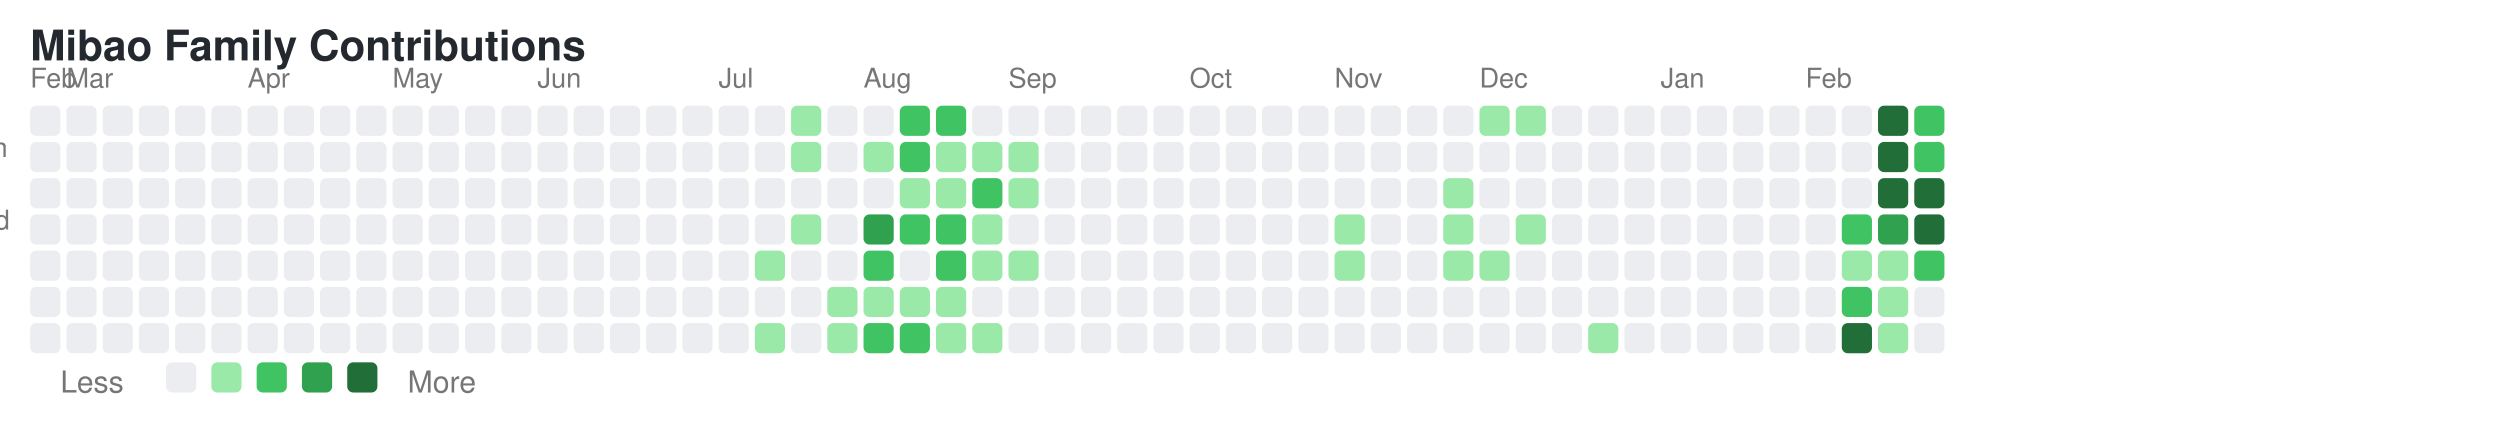
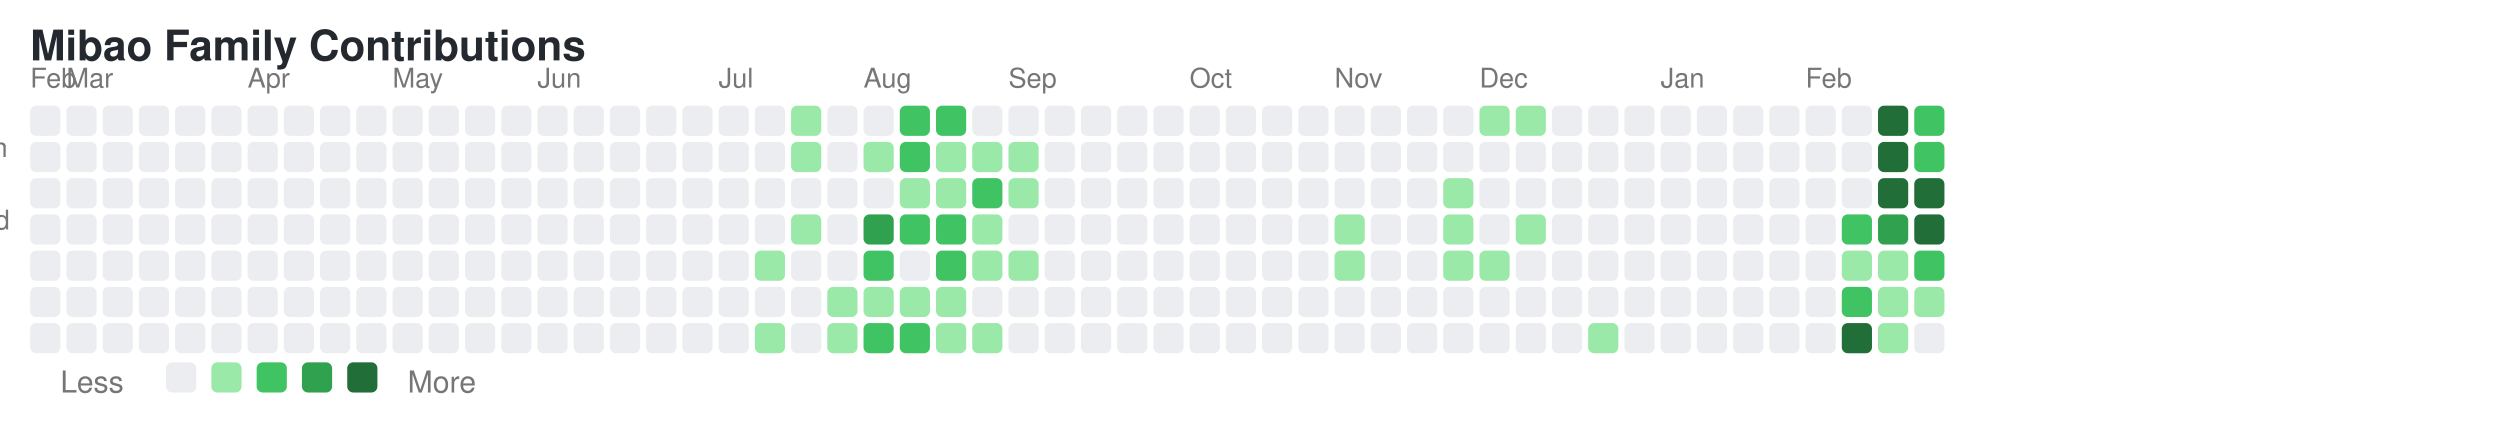
<svg xmlns="http://www.w3.org/2000/svg" width="828" height="140">
  <text x="10" y="20" font-family="-apple-system, BlinkMacSystemFont, Segoe UI, Helvetica, Arial, sans-serif" font-size="14" font-weight="600" fill="#24292f">Mibao Family Contributions</text>
  <g transform="translate(10, 35)">
    <text x="0" y="-6" font-family="-apple-system, BlinkMacSystemFont, Segoe UI, Helvetica, Arial, sans-serif" font-size="9" fill="#767676">Feb</text>
    <text x="12" y="-6" font-family="-apple-system, BlinkMacSystemFont, Segoe UI, Helvetica, Arial, sans-serif" font-size="9" fill="#767676">Mar</text>
    <text x="72" y="-6" font-family="-apple-system, BlinkMacSystemFont, Segoe UI, Helvetica, Arial, sans-serif" font-size="9" fill="#767676">Apr</text>
    <text x="120" y="-6" font-family="-apple-system, BlinkMacSystemFont, Segoe UI, Helvetica, Arial, sans-serif" font-size="9" fill="#767676">May</text>
    <text x="168" y="-6" font-family="-apple-system, BlinkMacSystemFont, Segoe UI, Helvetica, Arial, sans-serif" font-size="9" fill="#767676">Jun</text>
    <text x="228" y="-6" font-family="-apple-system, BlinkMacSystemFont, Segoe UI, Helvetica, Arial, sans-serif" font-size="9" fill="#767676">Jul</text>
    <text x="276" y="-6" font-family="-apple-system, BlinkMacSystemFont, Segoe UI, Helvetica, Arial, sans-serif" font-size="9" fill="#767676">Aug</text>
    <text x="324" y="-6" font-family="-apple-system, BlinkMacSystemFont, Segoe UI, Helvetica, Arial, sans-serif" font-size="9" fill="#767676">Sep</text>
    <text x="384" y="-6" font-family="-apple-system, BlinkMacSystemFont, Segoe UI, Helvetica, Arial, sans-serif" font-size="9" fill="#767676">Oct</text>
    <text x="432" y="-6" font-family="-apple-system, BlinkMacSystemFont, Segoe UI, Helvetica, Arial, sans-serif" font-size="9" fill="#767676">Nov</text>
    <text x="480" y="-6" font-family="-apple-system, BlinkMacSystemFont, Segoe UI, Helvetica, Arial, sans-serif" font-size="9" fill="#767676">Dec</text>
    <text x="540" y="-6" font-family="-apple-system, BlinkMacSystemFont, Segoe UI, Helvetica, Arial, sans-serif" font-size="9" fill="#767676">Jan</text>
    <text x="588" y="-6" font-family="-apple-system, BlinkMacSystemFont, Segoe UI, Helvetica, Arial, sans-serif" font-size="9" fill="#767676">Feb</text>
    <text x="-25" y="17.0" font-family="-apple-system, BlinkMacSystemFont, Segoe UI, Helvetica, Arial, sans-serif" font-size="9" fill="#767676">Mon</text>
    <text x="-25" y="41.0" font-family="-apple-system, BlinkMacSystemFont, Segoe UI, Helvetica, Arial, sans-serif" font-size="9" fill="#767676">Wed</text>
    <text x="-25" y="65.0" font-family="-apple-system, BlinkMacSystemFont, Segoe UI, Helvetica, Arial, sans-serif" font-size="9" fill="#767676">Fri</text>
    <rect x="0" y="0" width="10" height="10" fill="#ebedf0" rx="2" />
    <rect x="0" y="12" width="10" height="10" fill="#ebedf0" rx="2" />
    <rect x="0" y="24" width="10" height="10" fill="#ebedf0" rx="2" />
    <rect x="0" y="36" width="10" height="10" fill="#ebedf0" rx="2" />
    <rect x="0" y="48" width="10" height="10" fill="#ebedf0" rx="2" />
    <rect x="0" y="60" width="10" height="10" fill="#ebedf0" rx="2" />
    <rect x="0" y="72" width="10" height="10" fill="#ebedf0" rx="2" />
    <rect x="12" y="0" width="10" height="10" fill="#ebedf0" rx="2" />
    <rect x="12" y="12" width="10" height="10" fill="#ebedf0" rx="2" />
    <rect x="12" y="24" width="10" height="10" fill="#ebedf0" rx="2" />
    <rect x="12" y="36" width="10" height="10" fill="#ebedf0" rx="2" />
    <rect x="12" y="48" width="10" height="10" fill="#ebedf0" rx="2" />
    <rect x="12" y="60" width="10" height="10" fill="#ebedf0" rx="2" />
    <rect x="12" y="72" width="10" height="10" fill="#ebedf0" rx="2" />
    <rect x="24" y="0" width="10" height="10" fill="#ebedf0" rx="2" />
    <rect x="24" y="12" width="10" height="10" fill="#ebedf0" rx="2" />
    <rect x="24" y="24" width="10" height="10" fill="#ebedf0" rx="2" />
    <rect x="24" y="36" width="10" height="10" fill="#ebedf0" rx="2" />
    <rect x="24" y="48" width="10" height="10" fill="#ebedf0" rx="2" />
    <rect x="24" y="60" width="10" height="10" fill="#ebedf0" rx="2" />
    <rect x="24" y="72" width="10" height="10" fill="#ebedf0" rx="2" />
    <rect x="36" y="0" width="10" height="10" fill="#ebedf0" rx="2" />
    <rect x="36" y="12" width="10" height="10" fill="#ebedf0" rx="2" />
    <rect x="36" y="24" width="10" height="10" fill="#ebedf0" rx="2" />
    <rect x="36" y="36" width="10" height="10" fill="#ebedf0" rx="2" />
    <rect x="36" y="48" width="10" height="10" fill="#ebedf0" rx="2" />
    <rect x="36" y="60" width="10" height="10" fill="#ebedf0" rx="2" />
    <rect x="36" y="72" width="10" height="10" fill="#ebedf0" rx="2" />
    <rect x="48" y="0" width="10" height="10" fill="#ebedf0" rx="2" />
    <rect x="48" y="12" width="10" height="10" fill="#ebedf0" rx="2" />
    <rect x="48" y="24" width="10" height="10" fill="#ebedf0" rx="2" />
    <rect x="48" y="36" width="10" height="10" fill="#ebedf0" rx="2" />
    <rect x="48" y="48" width="10" height="10" fill="#ebedf0" rx="2" />
    <rect x="48" y="60" width="10" height="10" fill="#ebedf0" rx="2" />
    <rect x="48" y="72" width="10" height="10" fill="#ebedf0" rx="2" />
    <rect x="60" y="0" width="10" height="10" fill="#ebedf0" rx="2" />
    <rect x="60" y="12" width="10" height="10" fill="#ebedf0" rx="2" />
    <rect x="60" y="24" width="10" height="10" fill="#ebedf0" rx="2" />
    <rect x="60" y="36" width="10" height="10" fill="#ebedf0" rx="2" />
    <rect x="60" y="48" width="10" height="10" fill="#ebedf0" rx="2" />
    <rect x="60" y="60" width="10" height="10" fill="#ebedf0" rx="2" />
    <rect x="60" y="72" width="10" height="10" fill="#ebedf0" rx="2" />
    <rect x="72" y="0" width="10" height="10" fill="#ebedf0" rx="2" />
    <rect x="72" y="12" width="10" height="10" fill="#ebedf0" rx="2" />
    <rect x="72" y="24" width="10" height="10" fill="#ebedf0" rx="2" />
    <rect x="72" y="36" width="10" height="10" fill="#ebedf0" rx="2" />
    <rect x="72" y="48" width="10" height="10" fill="#ebedf0" rx="2" />
    <rect x="72" y="60" width="10" height="10" fill="#ebedf0" rx="2" />
    <rect x="72" y="72" width="10" height="10" fill="#ebedf0" rx="2" />
    <rect x="84" y="0" width="10" height="10" fill="#ebedf0" rx="2" />
    <rect x="84" y="12" width="10" height="10" fill="#ebedf0" rx="2" />
    <rect x="84" y="24" width="10" height="10" fill="#ebedf0" rx="2" />
    <rect x="84" y="36" width="10" height="10" fill="#ebedf0" rx="2" />
    <rect x="84" y="48" width="10" height="10" fill="#ebedf0" rx="2" />
    <rect x="84" y="60" width="10" height="10" fill="#ebedf0" rx="2" />
    <rect x="84" y="72" width="10" height="10" fill="#ebedf0" rx="2" />
    <rect x="96" y="0" width="10" height="10" fill="#ebedf0" rx="2" />
    <rect x="96" y="12" width="10" height="10" fill="#ebedf0" rx="2" />
    <rect x="96" y="24" width="10" height="10" fill="#ebedf0" rx="2" />
    <rect x="96" y="36" width="10" height="10" fill="#ebedf0" rx="2" />
    <rect x="96" y="48" width="10" height="10" fill="#ebedf0" rx="2" />
    <rect x="96" y="60" width="10" height="10" fill="#ebedf0" rx="2" />
    <rect x="96" y="72" width="10" height="10" fill="#ebedf0" rx="2" />
    <rect x="108" y="0" width="10" height="10" fill="#ebedf0" rx="2" />
    <rect x="108" y="12" width="10" height="10" fill="#ebedf0" rx="2" />
    <rect x="108" y="24" width="10" height="10" fill="#ebedf0" rx="2" />
    <rect x="108" y="36" width="10" height="10" fill="#ebedf0" rx="2" />
    <rect x="108" y="48" width="10" height="10" fill="#ebedf0" rx="2" />
    <rect x="108" y="60" width="10" height="10" fill="#ebedf0" rx="2" />
    <rect x="108" y="72" width="10" height="10" fill="#ebedf0" rx="2" />
    <rect x="120" y="0" width="10" height="10" fill="#ebedf0" rx="2" />
    <rect x="120" y="12" width="10" height="10" fill="#ebedf0" rx="2" />
    <rect x="120" y="24" width="10" height="10" fill="#ebedf0" rx="2" />
    <rect x="120" y="36" width="10" height="10" fill="#ebedf0" rx="2" />
    <rect x="120" y="48" width="10" height="10" fill="#ebedf0" rx="2" />
    <rect x="120" y="60" width="10" height="10" fill="#ebedf0" rx="2" />
    <rect x="120" y="72" width="10" height="10" fill="#ebedf0" rx="2" />
    <rect x="132" y="0" width="10" height="10" fill="#ebedf0" rx="2" />
    <rect x="132" y="12" width="10" height="10" fill="#ebedf0" rx="2" />
    <rect x="132" y="24" width="10" height="10" fill="#ebedf0" rx="2" />
    <rect x="132" y="36" width="10" height="10" fill="#ebedf0" rx="2" />
    <rect x="132" y="48" width="10" height="10" fill="#ebedf0" rx="2" />
    <rect x="132" y="60" width="10" height="10" fill="#ebedf0" rx="2" />
    <rect x="132" y="72" width="10" height="10" fill="#ebedf0" rx="2" />
    <rect x="144" y="0" width="10" height="10" fill="#ebedf0" rx="2" />
    <rect x="144" y="12" width="10" height="10" fill="#ebedf0" rx="2" />
    <rect x="144" y="24" width="10" height="10" fill="#ebedf0" rx="2" />
    <rect x="144" y="36" width="10" height="10" fill="#ebedf0" rx="2" />
    <rect x="144" y="48" width="10" height="10" fill="#ebedf0" rx="2" />
    <rect x="144" y="60" width="10" height="10" fill="#ebedf0" rx="2" />
    <rect x="144" y="72" width="10" height="10" fill="#ebedf0" rx="2" />
    <rect x="156" y="0" width="10" height="10" fill="#ebedf0" rx="2" />
    <rect x="156" y="12" width="10" height="10" fill="#ebedf0" rx="2" />
    <rect x="156" y="24" width="10" height="10" fill="#ebedf0" rx="2" />
    <rect x="156" y="36" width="10" height="10" fill="#ebedf0" rx="2" />
    <rect x="156" y="48" width="10" height="10" fill="#ebedf0" rx="2" />
    <rect x="156" y="60" width="10" height="10" fill="#ebedf0" rx="2" />
    <rect x="156" y="72" width="10" height="10" fill="#ebedf0" rx="2" />
    <rect x="168" y="0" width="10" height="10" fill="#ebedf0" rx="2" />
    <rect x="168" y="12" width="10" height="10" fill="#ebedf0" rx="2" />
    <rect x="168" y="24" width="10" height="10" fill="#ebedf0" rx="2" />
    <rect x="168" y="36" width="10" height="10" fill="#ebedf0" rx="2" />
    <rect x="168" y="48" width="10" height="10" fill="#ebedf0" rx="2" />
    <rect x="168" y="60" width="10" height="10" fill="#ebedf0" rx="2" />
    <rect x="168" y="72" width="10" height="10" fill="#ebedf0" rx="2" />
    <rect x="180" y="0" width="10" height="10" fill="#ebedf0" rx="2" />
    <rect x="180" y="12" width="10" height="10" fill="#ebedf0" rx="2" />
    <rect x="180" y="24" width="10" height="10" fill="#ebedf0" rx="2" />
    <rect x="180" y="36" width="10" height="10" fill="#ebedf0" rx="2" />
    <rect x="180" y="48" width="10" height="10" fill="#ebedf0" rx="2" />
    <rect x="180" y="60" width="10" height="10" fill="#ebedf0" rx="2" />
    <rect x="180" y="72" width="10" height="10" fill="#ebedf0" rx="2" />
    <rect x="192" y="0" width="10" height="10" fill="#ebedf0" rx="2" />
    <rect x="192" y="12" width="10" height="10" fill="#ebedf0" rx="2" />
    <rect x="192" y="24" width="10" height="10" fill="#ebedf0" rx="2" />
    <rect x="192" y="36" width="10" height="10" fill="#ebedf0" rx="2" />
    <rect x="192" y="48" width="10" height="10" fill="#ebedf0" rx="2" />
    <rect x="192" y="60" width="10" height="10" fill="#ebedf0" rx="2" />
    <rect x="192" y="72" width="10" height="10" fill="#ebedf0" rx="2" />
    <rect x="204" y="0" width="10" height="10" fill="#ebedf0" rx="2" />
    <rect x="204" y="12" width="10" height="10" fill="#ebedf0" rx="2" />
    <rect x="204" y="24" width="10" height="10" fill="#ebedf0" rx="2" />
    <rect x="204" y="36" width="10" height="10" fill="#ebedf0" rx="2" />
    <rect x="204" y="48" width="10" height="10" fill="#ebedf0" rx="2" />
    <rect x="204" y="60" width="10" height="10" fill="#ebedf0" rx="2" />
    <rect x="204" y="72" width="10" height="10" fill="#ebedf0" rx="2" />
    <rect x="216" y="0" width="10" height="10" fill="#ebedf0" rx="2" />
    <rect x="216" y="12" width="10" height="10" fill="#ebedf0" rx="2" />
    <rect x="216" y="24" width="10" height="10" fill="#ebedf0" rx="2" />
    <rect x="216" y="36" width="10" height="10" fill="#ebedf0" rx="2" />
    <rect x="216" y="48" width="10" height="10" fill="#ebedf0" rx="2" />
    <rect x="216" y="60" width="10" height="10" fill="#ebedf0" rx="2" />
    <rect x="216" y="72" width="10" height="10" fill="#ebedf0" rx="2" />
    <rect x="228" y="0" width="10" height="10" fill="#ebedf0" rx="2" />
    <rect x="228" y="12" width="10" height="10" fill="#ebedf0" rx="2" />
    <rect x="228" y="24" width="10" height="10" fill="#ebedf0" rx="2" />
    <rect x="228" y="36" width="10" height="10" fill="#ebedf0" rx="2" />
    <rect x="228" y="48" width="10" height="10" fill="#ebedf0" rx="2" />
    <rect x="228" y="60" width="10" height="10" fill="#ebedf0" rx="2" />
    <rect x="228" y="72" width="10" height="10" fill="#ebedf0" rx="2" />
    <rect x="240" y="0" width="10" height="10" fill="#ebedf0" rx="2" />
    <rect x="240" y="12" width="10" height="10" fill="#ebedf0" rx="2" />
    <rect x="240" y="24" width="10" height="10" fill="#ebedf0" rx="2" />
    <rect x="240" y="36" width="10" height="10" fill="#ebedf0" rx="2" />
    <rect x="240" y="48" width="10" height="10" fill="#9be9a8" rx="2" />
    <rect x="240" y="60" width="10" height="10" fill="#ebedf0" rx="2" />
    <rect x="240" y="72" width="10" height="10" fill="#9be9a8" rx="2" />
    <rect x="252" y="0" width="10" height="10" fill="#9be9a8" rx="2" />
    <rect x="252" y="12" width="10" height="10" fill="#9be9a8" rx="2" />
    <rect x="252" y="24" width="10" height="10" fill="#ebedf0" rx="2" />
    <rect x="252" y="36" width="10" height="10" fill="#9be9a8" rx="2" />
    <rect x="252" y="48" width="10" height="10" fill="#ebedf0" rx="2" />
    <rect x="252" y="60" width="10" height="10" fill="#ebedf0" rx="2" />
    <rect x="252" y="72" width="10" height="10" fill="#ebedf0" rx="2" />
    <rect x="264" y="0" width="10" height="10" fill="#ebedf0" rx="2" />
    <rect x="264" y="12" width="10" height="10" fill="#ebedf0" rx="2" />
    <rect x="264" y="24" width="10" height="10" fill="#ebedf0" rx="2" />
    <rect x="264" y="36" width="10" height="10" fill="#ebedf0" rx="2" />
    <rect x="264" y="48" width="10" height="10" fill="#ebedf0" rx="2" />
    <rect x="264" y="60" width="10" height="10" fill="#9be9a8" rx="2" />
    <rect x="264" y="72" width="10" height="10" fill="#9be9a8" rx="2" />
    <rect x="276" y="0" width="10" height="10" fill="#ebedf0" rx="2" />
    <rect x="276" y="12" width="10" height="10" fill="#9be9a8" rx="2" />
    <rect x="276" y="24" width="10" height="10" fill="#ebedf0" rx="2" />
    <rect x="276" y="36" width="10" height="10" fill="#30a14e" rx="2" />
    <rect x="276" y="48" width="10" height="10" fill="#40c463" rx="2" />
    <rect x="276" y="60" width="10" height="10" fill="#9be9a8" rx="2" />
    <rect x="276" y="72" width="10" height="10" fill="#40c463" rx="2" />
    <rect x="288" y="0" width="10" height="10" fill="#40c463" rx="2" />
    <rect x="288" y="12" width="10" height="10" fill="#40c463" rx="2" />
    <rect x="288" y="24" width="10" height="10" fill="#9be9a8" rx="2" />
    <rect x="288" y="36" width="10" height="10" fill="#40c463" rx="2" />
    <rect x="288" y="48" width="10" height="10" fill="#ebedf0" rx="2" />
    <rect x="288" y="60" width="10" height="10" fill="#9be9a8" rx="2" />
    <rect x="288" y="72" width="10" height="10" fill="#40c463" rx="2" />
    <rect x="300" y="0" width="10" height="10" fill="#40c463" rx="2" />
    <rect x="300" y="12" width="10" height="10" fill="#9be9a8" rx="2" />
    <rect x="300" y="24" width="10" height="10" fill="#9be9a8" rx="2" />
    <rect x="300" y="36" width="10" height="10" fill="#40c463" rx="2" />
    <rect x="300" y="48" width="10" height="10" fill="#40c463" rx="2" />
    <rect x="300" y="60" width="10" height="10" fill="#9be9a8" rx="2" />
    <rect x="300" y="72" width="10" height="10" fill="#9be9a8" rx="2" />
    <rect x="312" y="0" width="10" height="10" fill="#ebedf0" rx="2" />
    <rect x="312" y="12" width="10" height="10" fill="#9be9a8" rx="2" />
    <rect x="312" y="24" width="10" height="10" fill="#40c463" rx="2" />
    <rect x="312" y="36" width="10" height="10" fill="#9be9a8" rx="2" />
    <rect x="312" y="48" width="10" height="10" fill="#9be9a8" rx="2" />
    <rect x="312" y="60" width="10" height="10" fill="#ebedf0" rx="2" />
    <rect x="312" y="72" width="10" height="10" fill="#9be9a8" rx="2" />
    <rect x="324" y="0" width="10" height="10" fill="#ebedf0" rx="2" />
    <rect x="324" y="12" width="10" height="10" fill="#9be9a8" rx="2" />
    <rect x="324" y="24" width="10" height="10" fill="#9be9a8" rx="2" />
    <rect x="324" y="36" width="10" height="10" fill="#ebedf0" rx="2" />
    <rect x="324" y="48" width="10" height="10" fill="#9be9a8" rx="2" />
    <rect x="324" y="60" width="10" height="10" fill="#ebedf0" rx="2" />
    <rect x="324" y="72" width="10" height="10" fill="#ebedf0" rx="2" />
    <rect x="336" y="0" width="10" height="10" fill="#ebedf0" rx="2" />
    <rect x="336" y="12" width="10" height="10" fill="#ebedf0" rx="2" />
    <rect x="336" y="24" width="10" height="10" fill="#ebedf0" rx="2" />
    <rect x="336" y="36" width="10" height="10" fill="#ebedf0" rx="2" />
    <rect x="336" y="48" width="10" height="10" fill="#ebedf0" rx="2" />
    <rect x="336" y="60" width="10" height="10" fill="#ebedf0" rx="2" />
    <rect x="336" y="72" width="10" height="10" fill="#ebedf0" rx="2" />
    <rect x="348" y="0" width="10" height="10" fill="#ebedf0" rx="2" />
    <rect x="348" y="12" width="10" height="10" fill="#ebedf0" rx="2" />
    <rect x="348" y="24" width="10" height="10" fill="#ebedf0" rx="2" />
    <rect x="348" y="36" width="10" height="10" fill="#ebedf0" rx="2" />
    <rect x="348" y="48" width="10" height="10" fill="#ebedf0" rx="2" />
    <rect x="348" y="60" width="10" height="10" fill="#ebedf0" rx="2" />
    <rect x="348" y="72" width="10" height="10" fill="#ebedf0" rx="2" />
    <rect x="360" y="0" width="10" height="10" fill="#ebedf0" rx="2" />
    <rect x="360" y="12" width="10" height="10" fill="#ebedf0" rx="2" />
    <rect x="360" y="24" width="10" height="10" fill="#ebedf0" rx="2" />
    <rect x="360" y="36" width="10" height="10" fill="#ebedf0" rx="2" />
    <rect x="360" y="48" width="10" height="10" fill="#ebedf0" rx="2" />
    <rect x="360" y="60" width="10" height="10" fill="#ebedf0" rx="2" />
    <rect x="360" y="72" width="10" height="10" fill="#ebedf0" rx="2" />
    <rect x="372" y="0" width="10" height="10" fill="#ebedf0" rx="2" />
    <rect x="372" y="12" width="10" height="10" fill="#ebedf0" rx="2" />
    <rect x="372" y="24" width="10" height="10" fill="#ebedf0" rx="2" />
    <rect x="372" y="36" width="10" height="10" fill="#ebedf0" rx="2" />
    <rect x="372" y="48" width="10" height="10" fill="#ebedf0" rx="2" />
    <rect x="372" y="60" width="10" height="10" fill="#ebedf0" rx="2" />
    <rect x="372" y="72" width="10" height="10" fill="#ebedf0" rx="2" />
    <rect x="384" y="0" width="10" height="10" fill="#ebedf0" rx="2" />
    <rect x="384" y="12" width="10" height="10" fill="#ebedf0" rx="2" />
    <rect x="384" y="24" width="10" height="10" fill="#ebedf0" rx="2" />
    <rect x="384" y="36" width="10" height="10" fill="#ebedf0" rx="2" />
    <rect x="384" y="48" width="10" height="10" fill="#ebedf0" rx="2" />
    <rect x="384" y="60" width="10" height="10" fill="#ebedf0" rx="2" />
    <rect x="384" y="72" width="10" height="10" fill="#ebedf0" rx="2" />
    <rect x="396" y="0" width="10" height="10" fill="#ebedf0" rx="2" />
    <rect x="396" y="12" width="10" height="10" fill="#ebedf0" rx="2" />
    <rect x="396" y="24" width="10" height="10" fill="#ebedf0" rx="2" />
    <rect x="396" y="36" width="10" height="10" fill="#ebedf0" rx="2" />
    <rect x="396" y="48" width="10" height="10" fill="#ebedf0" rx="2" />
    <rect x="396" y="60" width="10" height="10" fill="#ebedf0" rx="2" />
    <rect x="396" y="72" width="10" height="10" fill="#ebedf0" rx="2" />
    <rect x="408" y="0" width="10" height="10" fill="#ebedf0" rx="2" />
    <rect x="408" y="12" width="10" height="10" fill="#ebedf0" rx="2" />
    <rect x="408" y="24" width="10" height="10" fill="#ebedf0" rx="2" />
    <rect x="408" y="36" width="10" height="10" fill="#ebedf0" rx="2" />
    <rect x="408" y="48" width="10" height="10" fill="#ebedf0" rx="2" />
    <rect x="408" y="60" width="10" height="10" fill="#ebedf0" rx="2" />
    <rect x="408" y="72" width="10" height="10" fill="#ebedf0" rx="2" />
    <rect x="420" y="0" width="10" height="10" fill="#ebedf0" rx="2" />
    <rect x="420" y="12" width="10" height="10" fill="#ebedf0" rx="2" />
    <rect x="420" y="24" width="10" height="10" fill="#ebedf0" rx="2" />
    <rect x="420" y="36" width="10" height="10" fill="#ebedf0" rx="2" />
    <rect x="420" y="48" width="10" height="10" fill="#ebedf0" rx="2" />
    <rect x="420" y="60" width="10" height="10" fill="#ebedf0" rx="2" />
    <rect x="420" y="72" width="10" height="10" fill="#ebedf0" rx="2" />
    <rect x="432" y="0" width="10" height="10" fill="#ebedf0" rx="2" />
    <rect x="432" y="12" width="10" height="10" fill="#ebedf0" rx="2" />
    <rect x="432" y="24" width="10" height="10" fill="#ebedf0" rx="2" />
    <rect x="432" y="36" width="10" height="10" fill="#9be9a8" rx="2" />
    <rect x="432" y="48" width="10" height="10" fill="#9be9a8" rx="2" />
    <rect x="432" y="60" width="10" height="10" fill="#ebedf0" rx="2" />
    <rect x="432" y="72" width="10" height="10" fill="#ebedf0" rx="2" />
    <rect x="444" y="0" width="10" height="10" fill="#ebedf0" rx="2" />
    <rect x="444" y="12" width="10" height="10" fill="#ebedf0" rx="2" />
    <rect x="444" y="24" width="10" height="10" fill="#ebedf0" rx="2" />
    <rect x="444" y="36" width="10" height="10" fill="#ebedf0" rx="2" />
    <rect x="444" y="48" width="10" height="10" fill="#ebedf0" rx="2" />
    <rect x="444" y="60" width="10" height="10" fill="#ebedf0" rx="2" />
    <rect x="444" y="72" width="10" height="10" fill="#ebedf0" rx="2" />
    <rect x="456" y="0" width="10" height="10" fill="#ebedf0" rx="2" />
    <rect x="456" y="12" width="10" height="10" fill="#ebedf0" rx="2" />
    <rect x="456" y="24" width="10" height="10" fill="#ebedf0" rx="2" />
    <rect x="456" y="36" width="10" height="10" fill="#ebedf0" rx="2" />
    <rect x="456" y="48" width="10" height="10" fill="#ebedf0" rx="2" />
    <rect x="456" y="60" width="10" height="10" fill="#ebedf0" rx="2" />
    <rect x="456" y="72" width="10" height="10" fill="#ebedf0" rx="2" />
    <rect x="468" y="0" width="10" height="10" fill="#ebedf0" rx="2" />
    <rect x="468" y="12" width="10" height="10" fill="#ebedf0" rx="2" />
    <rect x="468" y="24" width="10" height="10" fill="#9be9a8" rx="2" />
    <rect x="468" y="36" width="10" height="10" fill="#9be9a8" rx="2" />
    <rect x="468" y="48" width="10" height="10" fill="#9be9a8" rx="2" />
    <rect x="468" y="60" width="10" height="10" fill="#ebedf0" rx="2" />
    <rect x="468" y="72" width="10" height="10" fill="#ebedf0" rx="2" />
    <rect x="480" y="0" width="10" height="10" fill="#9be9a8" rx="2" />
    <rect x="480" y="12" width="10" height="10" fill="#ebedf0" rx="2" />
    <rect x="480" y="24" width="10" height="10" fill="#ebedf0" rx="2" />
    <rect x="480" y="36" width="10" height="10" fill="#ebedf0" rx="2" />
    <rect x="480" y="48" width="10" height="10" fill="#9be9a8" rx="2" />
    <rect x="480" y="60" width="10" height="10" fill="#ebedf0" rx="2" />
    <rect x="480" y="72" width="10" height="10" fill="#ebedf0" rx="2" />
    <rect x="492" y="0" width="10" height="10" fill="#9be9a8" rx="2" />
    <rect x="492" y="12" width="10" height="10" fill="#ebedf0" rx="2" />
    <rect x="492" y="24" width="10" height="10" fill="#ebedf0" rx="2" />
    <rect x="492" y="36" width="10" height="10" fill="#9be9a8" rx="2" />
    <rect x="492" y="48" width="10" height="10" fill="#ebedf0" rx="2" />
    <rect x="492" y="60" width="10" height="10" fill="#ebedf0" rx="2" />
    <rect x="492" y="72" width="10" height="10" fill="#ebedf0" rx="2" />
    <rect x="504" y="0" width="10" height="10" fill="#ebedf0" rx="2" />
    <rect x="504" y="12" width="10" height="10" fill="#ebedf0" rx="2" />
    <rect x="504" y="24" width="10" height="10" fill="#ebedf0" rx="2" />
    <rect x="504" y="36" width="10" height="10" fill="#ebedf0" rx="2" />
    <rect x="504" y="48" width="10" height="10" fill="#ebedf0" rx="2" />
    <rect x="504" y="60" width="10" height="10" fill="#ebedf0" rx="2" />
    <rect x="504" y="72" width="10" height="10" fill="#ebedf0" rx="2" />
    <rect x="516" y="0" width="10" height="10" fill="#ebedf0" rx="2" />
    <rect x="516" y="12" width="10" height="10" fill="#ebedf0" rx="2" />
    <rect x="516" y="24" width="10" height="10" fill="#ebedf0" rx="2" />
    <rect x="516" y="36" width="10" height="10" fill="#ebedf0" rx="2" />
    <rect x="516" y="48" width="10" height="10" fill="#ebedf0" rx="2" />
    <rect x="516" y="60" width="10" height="10" fill="#ebedf0" rx="2" />
    <rect x="516" y="72" width="10" height="10" fill="#9be9a8" rx="2" />
    <rect x="528" y="0" width="10" height="10" fill="#ebedf0" rx="2" />
    <rect x="528" y="12" width="10" height="10" fill="#ebedf0" rx="2" />
    <rect x="528" y="24" width="10" height="10" fill="#ebedf0" rx="2" />
    <rect x="528" y="36" width="10" height="10" fill="#ebedf0" rx="2" />
    <rect x="528" y="48" width="10" height="10" fill="#ebedf0" rx="2" />
    <rect x="528" y="60" width="10" height="10" fill="#ebedf0" rx="2" />
    <rect x="528" y="72" width="10" height="10" fill="#ebedf0" rx="2" />
    <rect x="540" y="0" width="10" height="10" fill="#ebedf0" rx="2" />
    <rect x="540" y="12" width="10" height="10" fill="#ebedf0" rx="2" />
    <rect x="540" y="24" width="10" height="10" fill="#ebedf0" rx="2" />
    <rect x="540" y="36" width="10" height="10" fill="#ebedf0" rx="2" />
    <rect x="540" y="48" width="10" height="10" fill="#ebedf0" rx="2" />
    <rect x="540" y="60" width="10" height="10" fill="#ebedf0" rx="2" />
    <rect x="540" y="72" width="10" height="10" fill="#ebedf0" rx="2" />
    <rect x="552" y="0" width="10" height="10" fill="#ebedf0" rx="2" />
    <rect x="552" y="12" width="10" height="10" fill="#ebedf0" rx="2" />
    <rect x="552" y="24" width="10" height="10" fill="#ebedf0" rx="2" />
    <rect x="552" y="36" width="10" height="10" fill="#ebedf0" rx="2" />
    <rect x="552" y="48" width="10" height="10" fill="#ebedf0" rx="2" />
    <rect x="552" y="60" width="10" height="10" fill="#ebedf0" rx="2" />
    <rect x="552" y="72" width="10" height="10" fill="#ebedf0" rx="2" />
    <rect x="564" y="0" width="10" height="10" fill="#ebedf0" rx="2" />
    <rect x="564" y="12" width="10" height="10" fill="#ebedf0" rx="2" />
    <rect x="564" y="24" width="10" height="10" fill="#ebedf0" rx="2" />
    <rect x="564" y="36" width="10" height="10" fill="#ebedf0" rx="2" />
    <rect x="564" y="48" width="10" height="10" fill="#ebedf0" rx="2" />
    <rect x="564" y="60" width="10" height="10" fill="#ebedf0" rx="2" />
    <rect x="564" y="72" width="10" height="10" fill="#ebedf0" rx="2" />
    <rect x="576" y="0" width="10" height="10" fill="#ebedf0" rx="2" />
    <rect x="576" y="12" width="10" height="10" fill="#ebedf0" rx="2" />
    <rect x="576" y="24" width="10" height="10" fill="#ebedf0" rx="2" />
    <rect x="576" y="36" width="10" height="10" fill="#ebedf0" rx="2" />
    <rect x="576" y="48" width="10" height="10" fill="#ebedf0" rx="2" />
    <rect x="576" y="60" width="10" height="10" fill="#ebedf0" rx="2" />
    <rect x="576" y="72" width="10" height="10" fill="#ebedf0" rx="2" />
    <rect x="588" y="0" width="10" height="10" fill="#ebedf0" rx="2" />
    <rect x="588" y="12" width="10" height="10" fill="#ebedf0" rx="2" />
    <rect x="588" y="24" width="10" height="10" fill="#ebedf0" rx="2" />
    <rect x="588" y="36" width="10" height="10" fill="#ebedf0" rx="2" />
    <rect x="588" y="48" width="10" height="10" fill="#ebedf0" rx="2" />
    <rect x="588" y="60" width="10" height="10" fill="#ebedf0" rx="2" />
    <rect x="588" y="72" width="10" height="10" fill="#ebedf0" rx="2" />
    <rect x="600" y="0" width="10" height="10" fill="#ebedf0" rx="2" />
    <rect x="600" y="12" width="10" height="10" fill="#ebedf0" rx="2" />
    <rect x="600" y="24" width="10" height="10" fill="#ebedf0" rx="2" />
    <rect x="600" y="36" width="10" height="10" fill="#40c463" rx="2" />
    <rect x="600" y="48" width="10" height="10" fill="#9be9a8" rx="2" />
    <rect x="600" y="60" width="10" height="10" fill="#40c463" rx="2" />
    <rect x="600" y="72" width="10" height="10" fill="#216e39" rx="2" />
    <rect x="612" y="0" width="10" height="10" fill="#216e39" rx="2" />
    <rect x="612" y="12" width="10" height="10" fill="#216e39" rx="2" />
    <rect x="612" y="24" width="10" height="10" fill="#216e39" rx="2" />
    <rect x="612" y="36" width="10" height="10" fill="#30a14e" rx="2" />
    <rect x="612" y="48" width="10" height="10" fill="#9be9a8" rx="2" />
    <rect x="612" y="60" width="10" height="10" fill="#9be9a8" rx="2" />
    <rect x="612" y="72" width="10" height="10" fill="#9be9a8" rx="2" />
    <rect x="624" y="0" width="10" height="10" fill="#40c463" rx="2" />
    <rect x="624" y="12" width="10" height="10" fill="#40c463" rx="2" />
    <rect x="624" y="24" width="10" height="10" fill="#216e39" rx="2" />
    <rect x="624" y="36" width="10" height="10" fill="#216e39" rx="2" />
    <rect x="624" y="48" width="10" height="10" fill="#40c463" rx="2" />
-     <rect x="624" y="60" width="10" height="10" fill="#ebedf0" rx="2" />
+     <rect x="624" y="60" width="10" height="10" fill="#9be9a8" rx="2" />
    <rect x="624" y="72" width="10" height="10" fill="#ebedf0" rx="2" />
    <text x="10" y="95" font-family="-apple-system, BlinkMacSystemFont, Segoe UI, Helvetica, Arial, sans-serif" font-size="10" fill="#767676">Less</text>
    <rect x="45" y="85" width="10" height="10" fill="#ebedf0" rx="2" />
    <rect x="60" y="85" width="10" height="10" fill="#9be9a8" rx="2" />
    <rect x="75" y="85" width="10" height="10" fill="#40c463" rx="2" />
    <rect x="90" y="85" width="10" height="10" fill="#30a14e" rx="2" />
    <rect x="105" y="85" width="10" height="10" fill="#216e39" rx="2" />
    <text x="125" y="95" font-family="-apple-system, BlinkMacSystemFont, Segoe UI, Helvetica, Arial, sans-serif" font-size="10" fill="#767676">More</text>
  </g>
</svg>
